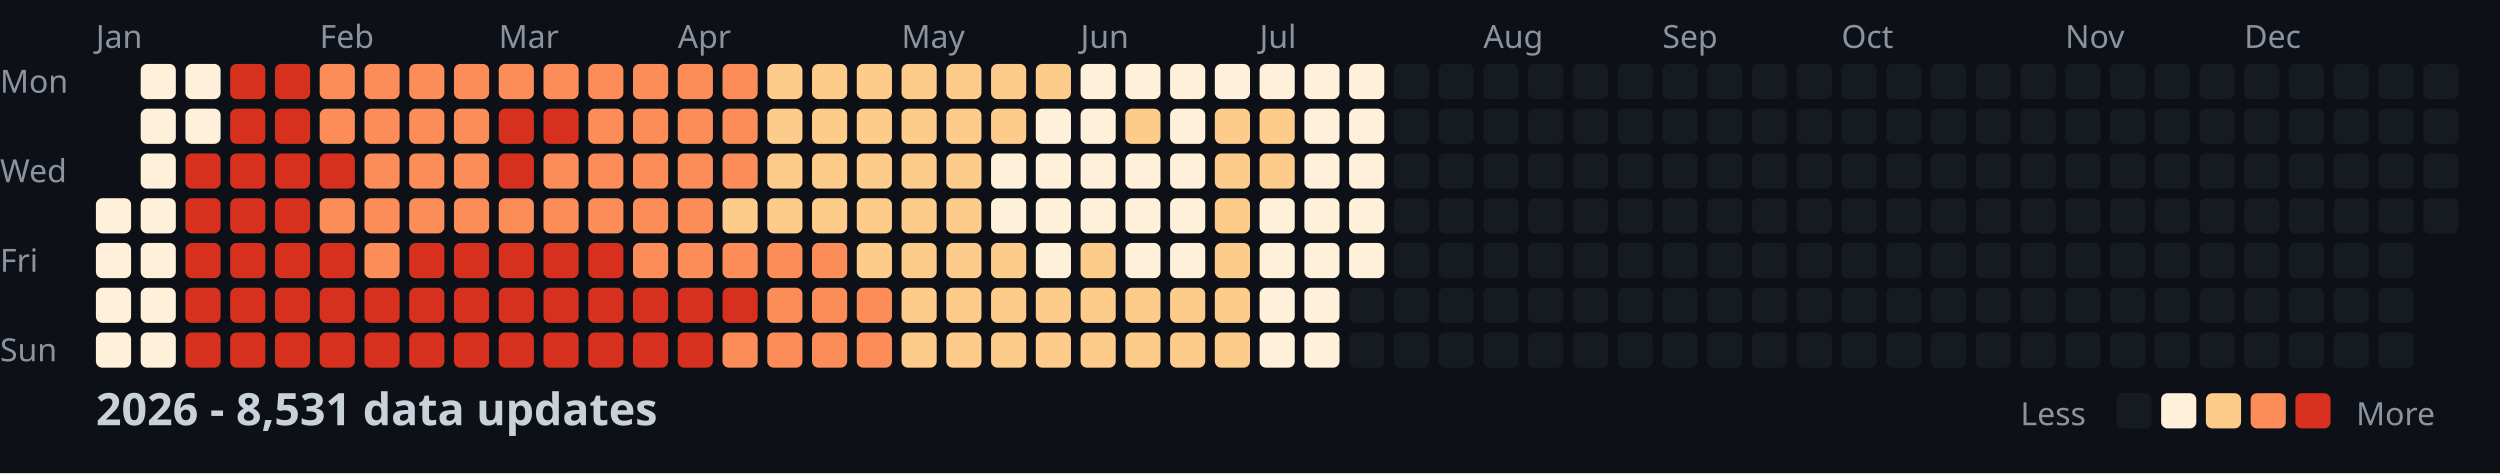
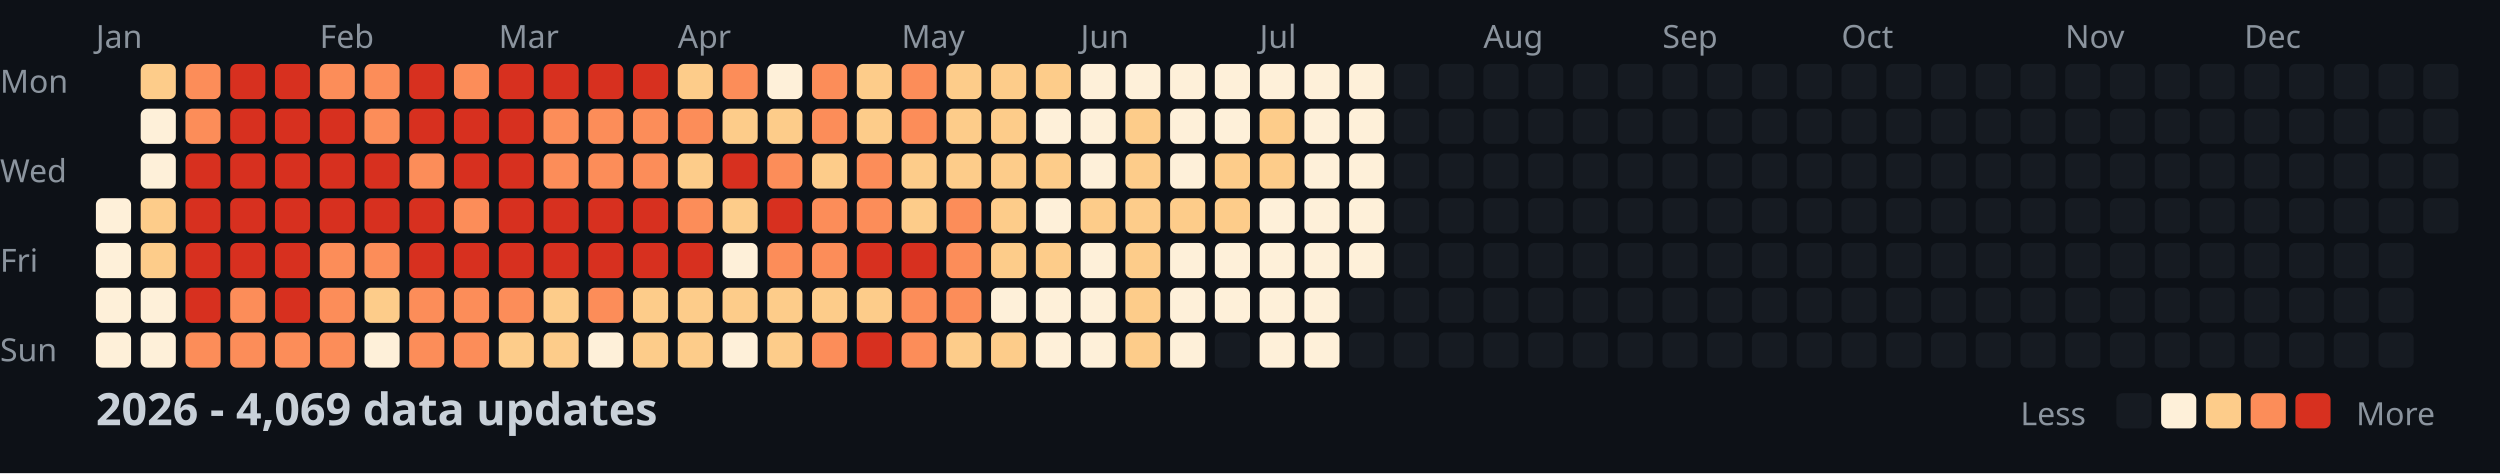
<svg xmlns="http://www.w3.org/2000/svg" width="782" height="148">
  <style>
    .month { font: 10px sans-serif; fill: #8b949e; }
    .day { font: 10px sans-serif; fill: #8b949e; }
    .title { font: bold 14px sans-serif; fill: #c9d1d9; }
    .legend { font: 10px sans-serif; fill: #8b949e; }
  </style>
  <rect width="100%" height="100%" fill="#0d1117" />
  <text x="0" y="29" class="day">Mon</text>
  <text x="0" y="57" class="day">Wed</text>
  <text x="0" y="85" class="day">Fri</text>
  <text x="0" y="113" class="day">Sun</text>
  <text x="30" y="15" class="month">Jan</text>
  <text x="100" y="15" class="month">Feb</text>
  <text x="156" y="15" class="month">Mar</text>
  <text x="212" y="15" class="month">Apr</text>
  <text x="282" y="15" class="month">May</text>
  <text x="338" y="15" class="month">Jun</text>
  <text x="394" y="15" class="month">Jul</text>
  <text x="464" y="15" class="month">Aug</text>
  <text x="520" y="15" class="month">Sep</text>
  <text x="576" y="15" class="month">Oct</text>
  <text x="646" y="15" class="month">Nov</text>
  <text x="702" y="15" class="month">Dec</text>
  <rect x="30" y="62" width="11" height="11" fill="#fef0d9" rx="2" />
  <rect x="30" y="76" width="11" height="11" fill="#fef0d9" rx="2" />
  <rect x="30" y="90" width="11" height="11" fill="#fef0d9" rx="2" />
  <rect x="30" y="104" width="11" height="11" fill="#fef0d9" rx="2" />
-   <rect x="44" y="20" width="11" height="11" fill="#fef0d9" rx="2" />
+   <rect x="44" y="20" width="11" height="11" fill="#fdcc8a" rx="2" />
  <rect x="44" y="34" width="11" height="11" fill="#fef0d9" rx="2" />
  <rect x="44" y="48" width="11" height="11" fill="#fef0d9" rx="2" />
-   <rect x="44" y="62" width="11" height="11" fill="#fef0d9" rx="2" />
-   <rect x="44" y="76" width="11" height="11" fill="#fef0d9" rx="2" />
+   <rect x="44" y="62" width="11" height="11" fill="#fdcc8a" rx="2" />
+   <rect x="44" y="76" width="11" height="11" fill="#fdcc8a" rx="2" />
  <rect x="44" y="90" width="11" height="11" fill="#fef0d9" rx="2" />
  <rect x="44" y="104" width="11" height="11" fill="#fef0d9" rx="2" />
-   <rect x="58" y="20" width="11" height="11" fill="#fef0d9" rx="2" />
-   <rect x="58" y="34" width="11" height="11" fill="#fef0d9" rx="2" />
+   <rect x="58" y="20" width="11" height="11" fill="#fc8d59" rx="2" />
+   <rect x="58" y="34" width="11" height="11" fill="#fc8d59" rx="2" />
  <rect x="58" y="48" width="11" height="11" fill="#d7301f" rx="2" />
  <rect x="58" y="62" width="11" height="11" fill="#d7301f" rx="2" />
  <rect x="58" y="76" width="11" height="11" fill="#d7301f" rx="2" />
  <rect x="58" y="90" width="11" height="11" fill="#d7301f" rx="2" />
-   <rect x="58" y="104" width="11" height="11" fill="#d7301f" rx="2" />
+   <rect x="58" y="104" width="11" height="11" fill="#fc8d59" rx="2" />
  <rect x="72" y="20" width="11" height="11" fill="#d7301f" rx="2" />
  <rect x="72" y="34" width="11" height="11" fill="#d7301f" rx="2" />
  <rect x="72" y="48" width="11" height="11" fill="#d7301f" rx="2" />
  <rect x="72" y="62" width="11" height="11" fill="#d7301f" rx="2" />
  <rect x="72" y="76" width="11" height="11" fill="#d7301f" rx="2" />
-   <rect x="72" y="90" width="11" height="11" fill="#d7301f" rx="2" />
-   <rect x="72" y="104" width="11" height="11" fill="#d7301f" rx="2" />
+   <rect x="72" y="90" width="11" height="11" fill="#fc8d59" rx="2" />
+   <rect x="72" y="104" width="11" height="11" fill="#fc8d59" rx="2" />
  <rect x="86" y="20" width="11" height="11" fill="#d7301f" rx="2" />
  <rect x="86" y="34" width="11" height="11" fill="#d7301f" rx="2" />
  <rect x="86" y="48" width="11" height="11" fill="#d7301f" rx="2" />
  <rect x="86" y="62" width="11" height="11" fill="#d7301f" rx="2" />
  <rect x="86" y="76" width="11" height="11" fill="#d7301f" rx="2" />
  <rect x="86" y="90" width="11" height="11" fill="#d7301f" rx="2" />
-   <rect x="86" y="104" width="11" height="11" fill="#d7301f" rx="2" />
+   <rect x="86" y="104" width="11" height="11" fill="#fc8d59" rx="2" />
  <rect x="100" y="20" width="11" height="11" fill="#fc8d59" rx="2" />
-   <rect x="100" y="34" width="11" height="11" fill="#fc8d59" rx="2" />
+   <rect x="100" y="34" width="11" height="11" fill="#d7301f" rx="2" />
  <rect x="100" y="48" width="11" height="11" fill="#d7301f" rx="2" />
-   <rect x="100" y="62" width="11" height="11" fill="#fc8d59" rx="2" />
-   <rect x="100" y="76" width="11" height="11" fill="#d7301f" rx="2" />
-   <rect x="100" y="90" width="11" height="11" fill="#d7301f" rx="2" />
-   <rect x="100" y="104" width="11" height="11" fill="#d7301f" rx="2" />
+   <rect x="100" y="62" width="11" height="11" fill="#d7301f" rx="2" />
+   <rect x="100" y="76" width="11" height="11" fill="#fc8d59" rx="2" />
+   <rect x="100" y="90" width="11" height="11" fill="#fc8d59" rx="2" />
+   <rect x="100" y="104" width="11" height="11" fill="#fc8d59" rx="2" />
  <rect x="114" y="20" width="11" height="11" fill="#fc8d59" rx="2" />
  <rect x="114" y="34" width="11" height="11" fill="#fc8d59" rx="2" />
-   <rect x="114" y="48" width="11" height="11" fill="#fc8d59" rx="2" />
-   <rect x="114" y="62" width="11" height="11" fill="#fc8d59" rx="2" />
+   <rect x="114" y="48" width="11" height="11" fill="#d7301f" rx="2" />
+   <rect x="114" y="62" width="11" height="11" fill="#d7301f" rx="2" />
  <rect x="114" y="76" width="11" height="11" fill="#fc8d59" rx="2" />
-   <rect x="114" y="90" width="11" height="11" fill="#d7301f" rx="2" />
-   <rect x="114" y="104" width="11" height="11" fill="#d7301f" rx="2" />
-   <rect x="128" y="20" width="11" height="11" fill="#fc8d59" rx="2" />
-   <rect x="128" y="34" width="11" height="11" fill="#fc8d59" rx="2" />
+   <rect x="114" y="90" width="11" height="11" fill="#fdcc8a" rx="2" />
+   <rect x="114" y="104" width="11" height="11" fill="#fef0d9" rx="2" />
+   <rect x="128" y="20" width="11" height="11" fill="#d7301f" rx="2" />
+   <rect x="128" y="34" width="11" height="11" fill="#d7301f" rx="2" />
  <rect x="128" y="48" width="11" height="11" fill="#fc8d59" rx="2" />
-   <rect x="128" y="62" width="11" height="11" fill="#fc8d59" rx="2" />
+   <rect x="128" y="62" width="11" height="11" fill="#d7301f" rx="2" />
  <rect x="128" y="76" width="11" height="11" fill="#d7301f" rx="2" />
-   <rect x="128" y="90" width="11" height="11" fill="#d7301f" rx="2" />
-   <rect x="128" y="104" width="11" height="11" fill="#d7301f" rx="2" />
+   <rect x="128" y="90" width="11" height="11" fill="#fc8d59" rx="2" />
+   <rect x="128" y="104" width="11" height="11" fill="#fc8d59" rx="2" />
  <rect x="142" y="20" width="11" height="11" fill="#fc8d59" rx="2" />
-   <rect x="142" y="34" width="11" height="11" fill="#fc8d59" rx="2" />
-   <rect x="142" y="48" width="11" height="11" fill="#fc8d59" rx="2" />
+   <rect x="142" y="34" width="11" height="11" fill="#d7301f" rx="2" />
+   <rect x="142" y="48" width="11" height="11" fill="#d7301f" rx="2" />
  <rect x="142" y="62" width="11" height="11" fill="#fc8d59" rx="2" />
  <rect x="142" y="76" width="11" height="11" fill="#d7301f" rx="2" />
-   <rect x="142" y="90" width="11" height="11" fill="#d7301f" rx="2" />
-   <rect x="142" y="104" width="11" height="11" fill="#d7301f" rx="2" />
-   <rect x="156" y="20" width="11" height="11" fill="#fc8d59" rx="2" />
+   <rect x="142" y="90" width="11" height="11" fill="#fc8d59" rx="2" />
+   <rect x="142" y="104" width="11" height="11" fill="#fc8d59" rx="2" />
+   <rect x="156" y="20" width="11" height="11" fill="#d7301f" rx="2" />
  <rect x="156" y="34" width="11" height="11" fill="#d7301f" rx="2" />
  <rect x="156" y="48" width="11" height="11" fill="#d7301f" rx="2" />
-   <rect x="156" y="62" width="11" height="11" fill="#fc8d59" rx="2" />
+   <rect x="156" y="62" width="11" height="11" fill="#d7301f" rx="2" />
  <rect x="156" y="76" width="11" height="11" fill="#d7301f" rx="2" />
-   <rect x="156" y="90" width="11" height="11" fill="#d7301f" rx="2" />
-   <rect x="156" y="104" width="11" height="11" fill="#d7301f" rx="2" />
-   <rect x="170" y="20" width="11" height="11" fill="#fc8d59" rx="2" />
-   <rect x="170" y="34" width="11" height="11" fill="#d7301f" rx="2" />
+   <rect x="156" y="90" width="11" height="11" fill="#fc8d59" rx="2" />
+   <rect x="156" y="104" width="11" height="11" fill="#fdcc8a" rx="2" />
+   <rect x="170" y="20" width="11" height="11" fill="#d7301f" rx="2" />
+   <rect x="170" y="34" width="11" height="11" fill="#fc8d59" rx="2" />
  <rect x="170" y="48" width="11" height="11" fill="#fc8d59" rx="2" />
-   <rect x="170" y="62" width="11" height="11" fill="#fc8d59" rx="2" />
+   <rect x="170" y="62" width="11" height="11" fill="#d7301f" rx="2" />
  <rect x="170" y="76" width="11" height="11" fill="#d7301f" rx="2" />
-   <rect x="170" y="90" width="11" height="11" fill="#d7301f" rx="2" />
-   <rect x="170" y="104" width="11" height="11" fill="#d7301f" rx="2" />
-   <rect x="184" y="20" width="11" height="11" fill="#fc8d59" rx="2" />
+   <rect x="170" y="90" width="11" height="11" fill="#fdcc8a" rx="2" />
+   <rect x="170" y="104" width="11" height="11" fill="#fdcc8a" rx="2" />
+   <rect x="184" y="20" width="11" height="11" fill="#d7301f" rx="2" />
  <rect x="184" y="34" width="11" height="11" fill="#fc8d59" rx="2" />
  <rect x="184" y="48" width="11" height="11" fill="#fc8d59" rx="2" />
-   <rect x="184" y="62" width="11" height="11" fill="#fc8d59" rx="2" />
+   <rect x="184" y="62" width="11" height="11" fill="#d7301f" rx="2" />
  <rect x="184" y="76" width="11" height="11" fill="#d7301f" rx="2" />
-   <rect x="184" y="90" width="11" height="11" fill="#d7301f" rx="2" />
-   <rect x="184" y="104" width="11" height="11" fill="#d7301f" rx="2" />
-   <rect x="198" y="20" width="11" height="11" fill="#fc8d59" rx="2" />
+   <rect x="184" y="90" width="11" height="11" fill="#fc8d59" rx="2" />
+   <rect x="184" y="104" width="11" height="11" fill="#fef0d9" rx="2" />
+   <rect x="198" y="20" width="11" height="11" fill="#d7301f" rx="2" />
  <rect x="198" y="34" width="11" height="11" fill="#fc8d59" rx="2" />
  <rect x="198" y="48" width="11" height="11" fill="#fc8d59" rx="2" />
-   <rect x="198" y="62" width="11" height="11" fill="#fc8d59" rx="2" />
-   <rect x="198" y="76" width="11" height="11" fill="#fc8d59" rx="2" />
-   <rect x="198" y="90" width="11" height="11" fill="#d7301f" rx="2" />
-   <rect x="198" y="104" width="11" height="11" fill="#d7301f" rx="2" />
-   <rect x="212" y="20" width="11" height="11" fill="#fc8d59" rx="2" />
+   <rect x="198" y="62" width="11" height="11" fill="#d7301f" rx="2" />
+   <rect x="198" y="76" width="11" height="11" fill="#d7301f" rx="2" />
+   <rect x="198" y="90" width="11" height="11" fill="#fdcc8a" rx="2" />
+   <rect x="198" y="104" width="11" height="11" fill="#fdcc8a" rx="2" />
+   <rect x="212" y="20" width="11" height="11" fill="#fdcc8a" rx="2" />
  <rect x="212" y="34" width="11" height="11" fill="#fc8d59" rx="2" />
-   <rect x="212" y="48" width="11" height="11" fill="#fc8d59" rx="2" />
+   <rect x="212" y="48" width="11" height="11" fill="#fdcc8a" rx="2" />
  <rect x="212" y="62" width="11" height="11" fill="#fc8d59" rx="2" />
-   <rect x="212" y="76" width="11" height="11" fill="#fc8d59" rx="2" />
-   <rect x="212" y="90" width="11" height="11" fill="#d7301f" rx="2" />
-   <rect x="212" y="104" width="11" height="11" fill="#d7301f" rx="2" />
+   <rect x="212" y="76" width="11" height="11" fill="#d7301f" rx="2" />
+   <rect x="212" y="90" width="11" height="11" fill="#fdcc8a" rx="2" />
+   <rect x="212" y="104" width="11" height="11" fill="#fdcc8a" rx="2" />
  <rect x="226" y="20" width="11" height="11" fill="#fc8d59" rx="2" />
-   <rect x="226" y="34" width="11" height="11" fill="#fc8d59" rx="2" />
-   <rect x="226" y="48" width="11" height="11" fill="#fc8d59" rx="2" />
+   <rect x="226" y="34" width="11" height="11" fill="#fdcc8a" rx="2" />
+   <rect x="226" y="48" width="11" height="11" fill="#d7301f" rx="2" />
  <rect x="226" y="62" width="11" height="11" fill="#fdcc8a" rx="2" />
-   <rect x="226" y="76" width="11" height="11" fill="#fc8d59" rx="2" />
-   <rect x="226" y="90" width="11" height="11" fill="#d7301f" rx="2" />
-   <rect x="226" y="104" width="11" height="11" fill="#fc8d59" rx="2" />
-   <rect x="240" y="20" width="11" height="11" fill="#fdcc8a" rx="2" />
+   <rect x="226" y="76" width="11" height="11" fill="#fef0d9" rx="2" />
+   <rect x="226" y="90" width="11" height="11" fill="#fdcc8a" rx="2" />
+   <rect x="226" y="104" width="11" height="11" fill="#fef0d9" rx="2" />
+   <rect x="240" y="20" width="11" height="11" fill="#fef0d9" rx="2" />
  <rect x="240" y="34" width="11" height="11" fill="#fdcc8a" rx="2" />
-   <rect x="240" y="48" width="11" height="11" fill="#fdcc8a" rx="2" />
-   <rect x="240" y="62" width="11" height="11" fill="#fdcc8a" rx="2" />
+   <rect x="240" y="48" width="11" height="11" fill="#fc8d59" rx="2" />
+   <rect x="240" y="62" width="11" height="11" fill="#d7301f" rx="2" />
  <rect x="240" y="76" width="11" height="11" fill="#fc8d59" rx="2" />
-   <rect x="240" y="90" width="11" height="11" fill="#fc8d59" rx="2" />
-   <rect x="240" y="104" width="11" height="11" fill="#fc8d59" rx="2" />
-   <rect x="254" y="20" width="11" height="11" fill="#fdcc8a" rx="2" />
-   <rect x="254" y="34" width="11" height="11" fill="#fdcc8a" rx="2" />
+   <rect x="240" y="90" width="11" height="11" fill="#fdcc8a" rx="2" />
+   <rect x="240" y="104" width="11" height="11" fill="#fdcc8a" rx="2" />
+   <rect x="254" y="20" width="11" height="11" fill="#fc8d59" rx="2" />
+   <rect x="254" y="34" width="11" height="11" fill="#fc8d59" rx="2" />
  <rect x="254" y="48" width="11" height="11" fill="#fdcc8a" rx="2" />
-   <rect x="254" y="62" width="11" height="11" fill="#fdcc8a" rx="2" />
+   <rect x="254" y="62" width="11" height="11" fill="#fc8d59" rx="2" />
  <rect x="254" y="76" width="11" height="11" fill="#fc8d59" rx="2" />
-   <rect x="254" y="90" width="11" height="11" fill="#fc8d59" rx="2" />
+   <rect x="254" y="90" width="11" height="11" fill="#fdcc8a" rx="2" />
  <rect x="254" y="104" width="11" height="11" fill="#fc8d59" rx="2" />
  <rect x="268" y="20" width="11" height="11" fill="#fdcc8a" rx="2" />
  <rect x="268" y="34" width="11" height="11" fill="#fdcc8a" rx="2" />
-   <rect x="268" y="48" width="11" height="11" fill="#fdcc8a" rx="2" />
-   <rect x="268" y="62" width="11" height="11" fill="#fdcc8a" rx="2" />
-   <rect x="268" y="76" width="11" height="11" fill="#fdcc8a" rx="2" />
-   <rect x="268" y="90" width="11" height="11" fill="#fc8d59" rx="2" />
-   <rect x="268" y="104" width="11" height="11" fill="#fc8d59" rx="2" />
-   <rect x="282" y="20" width="11" height="11" fill="#fdcc8a" rx="2" />
-   <rect x="282" y="34" width="11" height="11" fill="#fdcc8a" rx="2" />
+   <rect x="268" y="48" width="11" height="11" fill="#fc8d59" rx="2" />
+   <rect x="268" y="62" width="11" height="11" fill="#fc8d59" rx="2" />
+   <rect x="268" y="76" width="11" height="11" fill="#d7301f" rx="2" />
+   <rect x="268" y="90" width="11" height="11" fill="#fdcc8a" rx="2" />
+   <rect x="268" y="104" width="11" height="11" fill="#d7301f" rx="2" />
+   <rect x="282" y="20" width="11" height="11" fill="#fc8d59" rx="2" />
+   <rect x="282" y="34" width="11" height="11" fill="#fc8d59" rx="2" />
  <rect x="282" y="48" width="11" height="11" fill="#fdcc8a" rx="2" />
  <rect x="282" y="62" width="11" height="11" fill="#fdcc8a" rx="2" />
-   <rect x="282" y="76" width="11" height="11" fill="#fdcc8a" rx="2" />
-   <rect x="282" y="90" width="11" height="11" fill="#fdcc8a" rx="2" />
-   <rect x="282" y="104" width="11" height="11" fill="#fdcc8a" rx="2" />
+   <rect x="282" y="76" width="11" height="11" fill="#d7301f" rx="2" />
+   <rect x="282" y="90" width="11" height="11" fill="#fc8d59" rx="2" />
+   <rect x="282" y="104" width="11" height="11" fill="#fc8d59" rx="2" />
  <rect x="296" y="20" width="11" height="11" fill="#fdcc8a" rx="2" />
  <rect x="296" y="34" width="11" height="11" fill="#fdcc8a" rx="2" />
  <rect x="296" y="48" width="11" height="11" fill="#fdcc8a" rx="2" />
-   <rect x="296" y="62" width="11" height="11" fill="#fdcc8a" rx="2" />
-   <rect x="296" y="76" width="11" height="11" fill="#fdcc8a" rx="2" />
-   <rect x="296" y="90" width="11" height="11" fill="#fdcc8a" rx="2" />
+   <rect x="296" y="62" width="11" height="11" fill="#fc8d59" rx="2" />
+   <rect x="296" y="76" width="11" height="11" fill="#fc8d59" rx="2" />
+   <rect x="296" y="90" width="11" height="11" fill="#fc8d59" rx="2" />
  <rect x="296" y="104" width="11" height="11" fill="#fdcc8a" rx="2" />
  <rect x="310" y="20" width="11" height="11" fill="#fdcc8a" rx="2" />
  <rect x="310" y="34" width="11" height="11" fill="#fdcc8a" rx="2" />
-   <rect x="310" y="48" width="11" height="11" fill="#fef0d9" rx="2" />
-   <rect x="310" y="62" width="11" height="11" fill="#fef0d9" rx="2" />
+   <rect x="310" y="48" width="11" height="11" fill="#fdcc8a" rx="2" />
+   <rect x="310" y="62" width="11" height="11" fill="#fdcc8a" rx="2" />
  <rect x="310" y="76" width="11" height="11" fill="#fdcc8a" rx="2" />
-   <rect x="310" y="90" width="11" height="11" fill="#fdcc8a" rx="2" />
+   <rect x="310" y="90" width="11" height="11" fill="#fef0d9" rx="2" />
  <rect x="310" y="104" width="11" height="11" fill="#fdcc8a" rx="2" />
  <rect x="324" y="20" width="11" height="11" fill="#fdcc8a" rx="2" />
  <rect x="324" y="34" width="11" height="11" fill="#fef0d9" rx="2" />
-   <rect x="324" y="48" width="11" height="11" fill="#fef0d9" rx="2" />
+   <rect x="324" y="48" width="11" height="11" fill="#fdcc8a" rx="2" />
  <rect x="324" y="62" width="11" height="11" fill="#fef0d9" rx="2" />
-   <rect x="324" y="76" width="11" height="11" fill="#fef0d9" rx="2" />
-   <rect x="324" y="90" width="11" height="11" fill="#fdcc8a" rx="2" />
-   <rect x="324" y="104" width="11" height="11" fill="#fdcc8a" rx="2" />
+   <rect x="324" y="76" width="11" height="11" fill="#fdcc8a" rx="2" />
+   <rect x="324" y="90" width="11" height="11" fill="#fef0d9" rx="2" />
+   <rect x="324" y="104" width="11" height="11" fill="#fef0d9" rx="2" />
  <rect x="338" y="20" width="11" height="11" fill="#fef0d9" rx="2" />
  <rect x="338" y="34" width="11" height="11" fill="#fef0d9" rx="2" />
  <rect x="338" y="48" width="11" height="11" fill="#fef0d9" rx="2" />
-   <rect x="338" y="62" width="11" height="11" fill="#fef0d9" rx="2" />
-   <rect x="338" y="76" width="11" height="11" fill="#fdcc8a" rx="2" />
-   <rect x="338" y="90" width="11" height="11" fill="#fdcc8a" rx="2" />
-   <rect x="338" y="104" width="11" height="11" fill="#fdcc8a" rx="2" />
+   <rect x="338" y="62" width="11" height="11" fill="#fdcc8a" rx="2" />
+   <rect x="338" y="76" width="11" height="11" fill="#fef0d9" rx="2" />
+   <rect x="338" y="90" width="11" height="11" fill="#fef0d9" rx="2" />
+   <rect x="338" y="104" width="11" height="11" fill="#fef0d9" rx="2" />
  <rect x="352" y="20" width="11" height="11" fill="#fef0d9" rx="2" />
  <rect x="352" y="34" width="11" height="11" fill="#fdcc8a" rx="2" />
-   <rect x="352" y="48" width="11" height="11" fill="#fef0d9" rx="2" />
-   <rect x="352" y="62" width="11" height="11" fill="#fef0d9" rx="2" />
-   <rect x="352" y="76" width="11" height="11" fill="#fef0d9" rx="2" />
+   <rect x="352" y="48" width="11" height="11" fill="#fdcc8a" rx="2" />
+   <rect x="352" y="62" width="11" height="11" fill="#fdcc8a" rx="2" />
+   <rect x="352" y="76" width="11" height="11" fill="#fdcc8a" rx="2" />
  <rect x="352" y="90" width="11" height="11" fill="#fdcc8a" rx="2" />
  <rect x="352" y="104" width="11" height="11" fill="#fdcc8a" rx="2" />
  <rect x="366" y="20" width="11" height="11" fill="#fef0d9" rx="2" />
  <rect x="366" y="34" width="11" height="11" fill="#fef0d9" rx="2" />
  <rect x="366" y="48" width="11" height="11" fill="#fef0d9" rx="2" />
-   <rect x="366" y="62" width="11" height="11" fill="#fef0d9" rx="2" />
+   <rect x="366" y="62" width="11" height="11" fill="#fdcc8a" rx="2" />
  <rect x="366" y="76" width="11" height="11" fill="#fef0d9" rx="2" />
-   <rect x="366" y="90" width="11" height="11" fill="#fdcc8a" rx="2" />
-   <rect x="366" y="104" width="11" height="11" fill="#fdcc8a" rx="2" />
+   <rect x="366" y="90" width="11" height="11" fill="#fef0d9" rx="2" />
+   <rect x="366" y="104" width="11" height="11" fill="#fef0d9" rx="2" />
  <rect x="380" y="20" width="11" height="11" fill="#fef0d9" rx="2" />
-   <rect x="380" y="34" width="11" height="11" fill="#fdcc8a" rx="2" />
+   <rect x="380" y="34" width="11" height="11" fill="#fef0d9" rx="2" />
  <rect x="380" y="48" width="11" height="11" fill="#fdcc8a" rx="2" />
  <rect x="380" y="62" width="11" height="11" fill="#fdcc8a" rx="2" />
-   <rect x="380" y="76" width="11" height="11" fill="#fdcc8a" rx="2" />
-   <rect x="380" y="90" width="11" height="11" fill="#fdcc8a" rx="2" />
-   <rect x="380" y="104" width="11" height="11" fill="#fdcc8a" rx="2" />
+   <rect x="380" y="76" width="11" height="11" fill="#fef0d9" rx="2" />
+   <rect x="380" y="90" width="11" height="11" fill="#fef0d9" rx="2" />
+   <rect x="380" y="104" width="11" height="11" fill="#161b22" rx="2" />
  <rect x="394" y="20" width="11" height="11" fill="#fef0d9" rx="2" />
  <rect x="394" y="34" width="11" height="11" fill="#fdcc8a" rx="2" />
  <rect x="394" y="48" width="11" height="11" fill="#fdcc8a" rx="2" />
  <rect x="394" y="62" width="11" height="11" fill="#fef0d9" rx="2" />
  <rect x="394" y="76" width="11" height="11" fill="#fef0d9" rx="2" />
  <rect x="394" y="90" width="11" height="11" fill="#fef0d9" rx="2" />
  <rect x="394" y="104" width="11" height="11" fill="#fef0d9" rx="2" />
  <rect x="408" y="20" width="11" height="11" fill="#fef0d9" rx="2" />
  <rect x="408" y="34" width="11" height="11" fill="#fef0d9" rx="2" />
  <rect x="408" y="48" width="11" height="11" fill="#fef0d9" rx="2" />
  <rect x="408" y="62" width="11" height="11" fill="#fef0d9" rx="2" />
  <rect x="408" y="76" width="11" height="11" fill="#fef0d9" rx="2" />
  <rect x="408" y="90" width="11" height="11" fill="#fef0d9" rx="2" />
  <rect x="408" y="104" width="11" height="11" fill="#fef0d9" rx="2" />
  <rect x="422" y="20" width="11" height="11" fill="#fef0d9" rx="2" />
  <rect x="422" y="34" width="11" height="11" fill="#fef0d9" rx="2" />
  <rect x="422" y="48" width="11" height="11" fill="#fef0d9" rx="2" />
  <rect x="422" y="62" width="11" height="11" fill="#fef0d9" rx="2" />
  <rect x="422" y="76" width="11" height="11" fill="#fef0d9" rx="2" />
  <rect x="422" y="90" width="11" height="11" fill="#161b22" rx="2" />
  <rect x="422" y="104" width="11" height="11" fill="#161b22" rx="2" />
  <rect x="436" y="20" width="11" height="11" fill="#161b22" rx="2" />
  <rect x="436" y="34" width="11" height="11" fill="#161b22" rx="2" />
  <rect x="436" y="48" width="11" height="11" fill="#161b22" rx="2" />
  <rect x="436" y="62" width="11" height="11" fill="#161b22" rx="2" />
  <rect x="436" y="76" width="11" height="11" fill="#161b22" rx="2" />
  <rect x="436" y="90" width="11" height="11" fill="#161b22" rx="2" />
  <rect x="436" y="104" width="11" height="11" fill="#161b22" rx="2" />
  <rect x="450" y="20" width="11" height="11" fill="#161b22" rx="2" />
  <rect x="450" y="34" width="11" height="11" fill="#161b22" rx="2" />
  <rect x="450" y="48" width="11" height="11" fill="#161b22" rx="2" />
  <rect x="450" y="62" width="11" height="11" fill="#161b22" rx="2" />
  <rect x="450" y="76" width="11" height="11" fill="#161b22" rx="2" />
  <rect x="450" y="90" width="11" height="11" fill="#161b22" rx="2" />
  <rect x="450" y="104" width="11" height="11" fill="#161b22" rx="2" />
  <rect x="464" y="20" width="11" height="11" fill="#161b22" rx="2" />
  <rect x="464" y="34" width="11" height="11" fill="#161b22" rx="2" />
  <rect x="464" y="48" width="11" height="11" fill="#161b22" rx="2" />
  <rect x="464" y="62" width="11" height="11" fill="#161b22" rx="2" />
  <rect x="464" y="76" width="11" height="11" fill="#161b22" rx="2" />
  <rect x="464" y="90" width="11" height="11" fill="#161b22" rx="2" />
  <rect x="464" y="104" width="11" height="11" fill="#161b22" rx="2" />
  <rect x="478" y="20" width="11" height="11" fill="#161b22" rx="2" />
  <rect x="478" y="34" width="11" height="11" fill="#161b22" rx="2" />
  <rect x="478" y="48" width="11" height="11" fill="#161b22" rx="2" />
  <rect x="478" y="62" width="11" height="11" fill="#161b22" rx="2" />
  <rect x="478" y="76" width="11" height="11" fill="#161b22" rx="2" />
  <rect x="478" y="90" width="11" height="11" fill="#161b22" rx="2" />
  <rect x="478" y="104" width="11" height="11" fill="#161b22" rx="2" />
  <rect x="492" y="20" width="11" height="11" fill="#161b22" rx="2" />
  <rect x="492" y="34" width="11" height="11" fill="#161b22" rx="2" />
  <rect x="492" y="48" width="11" height="11" fill="#161b22" rx="2" />
  <rect x="492" y="62" width="11" height="11" fill="#161b22" rx="2" />
  <rect x="492" y="76" width="11" height="11" fill="#161b22" rx="2" />
  <rect x="492" y="90" width="11" height="11" fill="#161b22" rx="2" />
  <rect x="492" y="104" width="11" height="11" fill="#161b22" rx="2" />
  <rect x="506" y="20" width="11" height="11" fill="#161b22" rx="2" />
  <rect x="506" y="34" width="11" height="11" fill="#161b22" rx="2" />
  <rect x="506" y="48" width="11" height="11" fill="#161b22" rx="2" />
  <rect x="506" y="62" width="11" height="11" fill="#161b22" rx="2" />
  <rect x="506" y="76" width="11" height="11" fill="#161b22" rx="2" />
  <rect x="506" y="90" width="11" height="11" fill="#161b22" rx="2" />
  <rect x="506" y="104" width="11" height="11" fill="#161b22" rx="2" />
  <rect x="520" y="20" width="11" height="11" fill="#161b22" rx="2" />
  <rect x="520" y="34" width="11" height="11" fill="#161b22" rx="2" />
  <rect x="520" y="48" width="11" height="11" fill="#161b22" rx="2" />
  <rect x="520" y="62" width="11" height="11" fill="#161b22" rx="2" />
  <rect x="520" y="76" width="11" height="11" fill="#161b22" rx="2" />
  <rect x="520" y="90" width="11" height="11" fill="#161b22" rx="2" />
  <rect x="520" y="104" width="11" height="11" fill="#161b22" rx="2" />
  <rect x="534" y="20" width="11" height="11" fill="#161b22" rx="2" />
  <rect x="534" y="34" width="11" height="11" fill="#161b22" rx="2" />
  <rect x="534" y="48" width="11" height="11" fill="#161b22" rx="2" />
  <rect x="534" y="62" width="11" height="11" fill="#161b22" rx="2" />
  <rect x="534" y="76" width="11" height="11" fill="#161b22" rx="2" />
  <rect x="534" y="90" width="11" height="11" fill="#161b22" rx="2" />
  <rect x="534" y="104" width="11" height="11" fill="#161b22" rx="2" />
  <rect x="548" y="20" width="11" height="11" fill="#161b22" rx="2" />
  <rect x="548" y="34" width="11" height="11" fill="#161b22" rx="2" />
  <rect x="548" y="48" width="11" height="11" fill="#161b22" rx="2" />
  <rect x="548" y="62" width="11" height="11" fill="#161b22" rx="2" />
  <rect x="548" y="76" width="11" height="11" fill="#161b22" rx="2" />
  <rect x="548" y="90" width="11" height="11" fill="#161b22" rx="2" />
  <rect x="548" y="104" width="11" height="11" fill="#161b22" rx="2" />
  <rect x="562" y="20" width="11" height="11" fill="#161b22" rx="2" />
  <rect x="562" y="34" width="11" height="11" fill="#161b22" rx="2" />
  <rect x="562" y="48" width="11" height="11" fill="#161b22" rx="2" />
  <rect x="562" y="62" width="11" height="11" fill="#161b22" rx="2" />
  <rect x="562" y="76" width="11" height="11" fill="#161b22" rx="2" />
  <rect x="562" y="90" width="11" height="11" fill="#161b22" rx="2" />
  <rect x="562" y="104" width="11" height="11" fill="#161b22" rx="2" />
  <rect x="576" y="20" width="11" height="11" fill="#161b22" rx="2" />
  <rect x="576" y="34" width="11" height="11" fill="#161b22" rx="2" />
  <rect x="576" y="48" width="11" height="11" fill="#161b22" rx="2" />
  <rect x="576" y="62" width="11" height="11" fill="#161b22" rx="2" />
  <rect x="576" y="76" width="11" height="11" fill="#161b22" rx="2" />
  <rect x="576" y="90" width="11" height="11" fill="#161b22" rx="2" />
  <rect x="576" y="104" width="11" height="11" fill="#161b22" rx="2" />
  <rect x="590" y="20" width="11" height="11" fill="#161b22" rx="2" />
  <rect x="590" y="34" width="11" height="11" fill="#161b22" rx="2" />
  <rect x="590" y="48" width="11" height="11" fill="#161b22" rx="2" />
  <rect x="590" y="62" width="11" height="11" fill="#161b22" rx="2" />
  <rect x="590" y="76" width="11" height="11" fill="#161b22" rx="2" />
  <rect x="590" y="90" width="11" height="11" fill="#161b22" rx="2" />
  <rect x="590" y="104" width="11" height="11" fill="#161b22" rx="2" />
  <rect x="604" y="20" width="11" height="11" fill="#161b22" rx="2" />
  <rect x="604" y="34" width="11" height="11" fill="#161b22" rx="2" />
  <rect x="604" y="48" width="11" height="11" fill="#161b22" rx="2" />
  <rect x="604" y="62" width="11" height="11" fill="#161b22" rx="2" />
  <rect x="604" y="76" width="11" height="11" fill="#161b22" rx="2" />
  <rect x="604" y="90" width="11" height="11" fill="#161b22" rx="2" />
  <rect x="604" y="104" width="11" height="11" fill="#161b22" rx="2" />
  <rect x="618" y="20" width="11" height="11" fill="#161b22" rx="2" />
  <rect x="618" y="34" width="11" height="11" fill="#161b22" rx="2" />
  <rect x="618" y="48" width="11" height="11" fill="#161b22" rx="2" />
  <rect x="618" y="62" width="11" height="11" fill="#161b22" rx="2" />
  <rect x="618" y="76" width="11" height="11" fill="#161b22" rx="2" />
  <rect x="618" y="90" width="11" height="11" fill="#161b22" rx="2" />
  <rect x="618" y="104" width="11" height="11" fill="#161b22" rx="2" />
  <rect x="632" y="20" width="11" height="11" fill="#161b22" rx="2" />
  <rect x="632" y="34" width="11" height="11" fill="#161b22" rx="2" />
  <rect x="632" y="48" width="11" height="11" fill="#161b22" rx="2" />
  <rect x="632" y="62" width="11" height="11" fill="#161b22" rx="2" />
  <rect x="632" y="76" width="11" height="11" fill="#161b22" rx="2" />
  <rect x="632" y="90" width="11" height="11" fill="#161b22" rx="2" />
  <rect x="632" y="104" width="11" height="11" fill="#161b22" rx="2" />
  <rect x="646" y="20" width="11" height="11" fill="#161b22" rx="2" />
  <rect x="646" y="34" width="11" height="11" fill="#161b22" rx="2" />
  <rect x="646" y="48" width="11" height="11" fill="#161b22" rx="2" />
  <rect x="646" y="62" width="11" height="11" fill="#161b22" rx="2" />
  <rect x="646" y="76" width="11" height="11" fill="#161b22" rx="2" />
  <rect x="646" y="90" width="11" height="11" fill="#161b22" rx="2" />
  <rect x="646" y="104" width="11" height="11" fill="#161b22" rx="2" />
  <rect x="660" y="20" width="11" height="11" fill="#161b22" rx="2" />
  <rect x="660" y="34" width="11" height="11" fill="#161b22" rx="2" />
  <rect x="660" y="48" width="11" height="11" fill="#161b22" rx="2" />
  <rect x="660" y="62" width="11" height="11" fill="#161b22" rx="2" />
  <rect x="660" y="76" width="11" height="11" fill="#161b22" rx="2" />
  <rect x="660" y="90" width="11" height="11" fill="#161b22" rx="2" />
  <rect x="660" y="104" width="11" height="11" fill="#161b22" rx="2" />
  <rect x="674" y="20" width="11" height="11" fill="#161b22" rx="2" />
  <rect x="674" y="34" width="11" height="11" fill="#161b22" rx="2" />
  <rect x="674" y="48" width="11" height="11" fill="#161b22" rx="2" />
  <rect x="674" y="62" width="11" height="11" fill="#161b22" rx="2" />
  <rect x="674" y="76" width="11" height="11" fill="#161b22" rx="2" />
  <rect x="674" y="90" width="11" height="11" fill="#161b22" rx="2" />
  <rect x="674" y="104" width="11" height="11" fill="#161b22" rx="2" />
  <rect x="688" y="20" width="11" height="11" fill="#161b22" rx="2" />
  <rect x="688" y="34" width="11" height="11" fill="#161b22" rx="2" />
  <rect x="688" y="48" width="11" height="11" fill="#161b22" rx="2" />
  <rect x="688" y="62" width="11" height="11" fill="#161b22" rx="2" />
  <rect x="688" y="76" width="11" height="11" fill="#161b22" rx="2" />
  <rect x="688" y="90" width="11" height="11" fill="#161b22" rx="2" />
  <rect x="688" y="104" width="11" height="11" fill="#161b22" rx="2" />
  <rect x="702" y="20" width="11" height="11" fill="#161b22" rx="2" />
  <rect x="702" y="34" width="11" height="11" fill="#161b22" rx="2" />
  <rect x="702" y="48" width="11" height="11" fill="#161b22" rx="2" />
  <rect x="702" y="62" width="11" height="11" fill="#161b22" rx="2" />
  <rect x="702" y="76" width="11" height="11" fill="#161b22" rx="2" />
  <rect x="702" y="90" width="11" height="11" fill="#161b22" rx="2" />
  <rect x="702" y="104" width="11" height="11" fill="#161b22" rx="2" />
  <rect x="716" y="20" width="11" height="11" fill="#161b22" rx="2" />
  <rect x="716" y="34" width="11" height="11" fill="#161b22" rx="2" />
  <rect x="716" y="48" width="11" height="11" fill="#161b22" rx="2" />
  <rect x="716" y="62" width="11" height="11" fill="#161b22" rx="2" />
  <rect x="716" y="76" width="11" height="11" fill="#161b22" rx="2" />
  <rect x="716" y="90" width="11" height="11" fill="#161b22" rx="2" />
  <rect x="716" y="104" width="11" height="11" fill="#161b22" rx="2" />
  <rect x="730" y="20" width="11" height="11" fill="#161b22" rx="2" />
  <rect x="730" y="34" width="11" height="11" fill="#161b22" rx="2" />
  <rect x="730" y="48" width="11" height="11" fill="#161b22" rx="2" />
  <rect x="730" y="62" width="11" height="11" fill="#161b22" rx="2" />
  <rect x="730" y="76" width="11" height="11" fill="#161b22" rx="2" />
  <rect x="730" y="90" width="11" height="11" fill="#161b22" rx="2" />
  <rect x="730" y="104" width="11" height="11" fill="#161b22" rx="2" />
  <rect x="744" y="20" width="11" height="11" fill="#161b22" rx="2" />
  <rect x="744" y="34" width="11" height="11" fill="#161b22" rx="2" />
  <rect x="744" y="48" width="11" height="11" fill="#161b22" rx="2" />
  <rect x="744" y="62" width="11" height="11" fill="#161b22" rx="2" />
  <rect x="744" y="76" width="11" height="11" fill="#161b22" rx="2" />
  <rect x="744" y="90" width="11" height="11" fill="#161b22" rx="2" />
  <rect x="744" y="104" width="11" height="11" fill="#161b22" rx="2" />
  <rect x="758" y="20" width="11" height="11" fill="#161b22" rx="2" />
  <rect x="758" y="34" width="11" height="11" fill="#161b22" rx="2" />
  <rect x="758" y="48" width="11" height="11" fill="#161b22" rx="2" />
  <rect x="758" y="62" width="11" height="11" fill="#161b22" rx="2" />
-   <text x="30" y="133" class="title">2026 - 8,531 data updates</text>
+   <text x="30" y="133" class="title">2026 - 4,069 data updates</text>
  <text x="632" y="133" class="legend">Less</text>
  <rect x="662" y="123" width="11" height="11" fill="#161b22" rx="2" />
  <rect x="676" y="123" width="11" height="11" fill="#fef0d9" rx="2" />
  <rect x="690" y="123" width="11" height="11" fill="#fdcc8a" rx="2" />
  <rect x="704" y="123" width="11" height="11" fill="#fc8d59" rx="2" />
  <rect x="718" y="123" width="11" height="11" fill="#d7301f" rx="2" />
  <text x="737" y="133" class="legend">More</text>
</svg>
